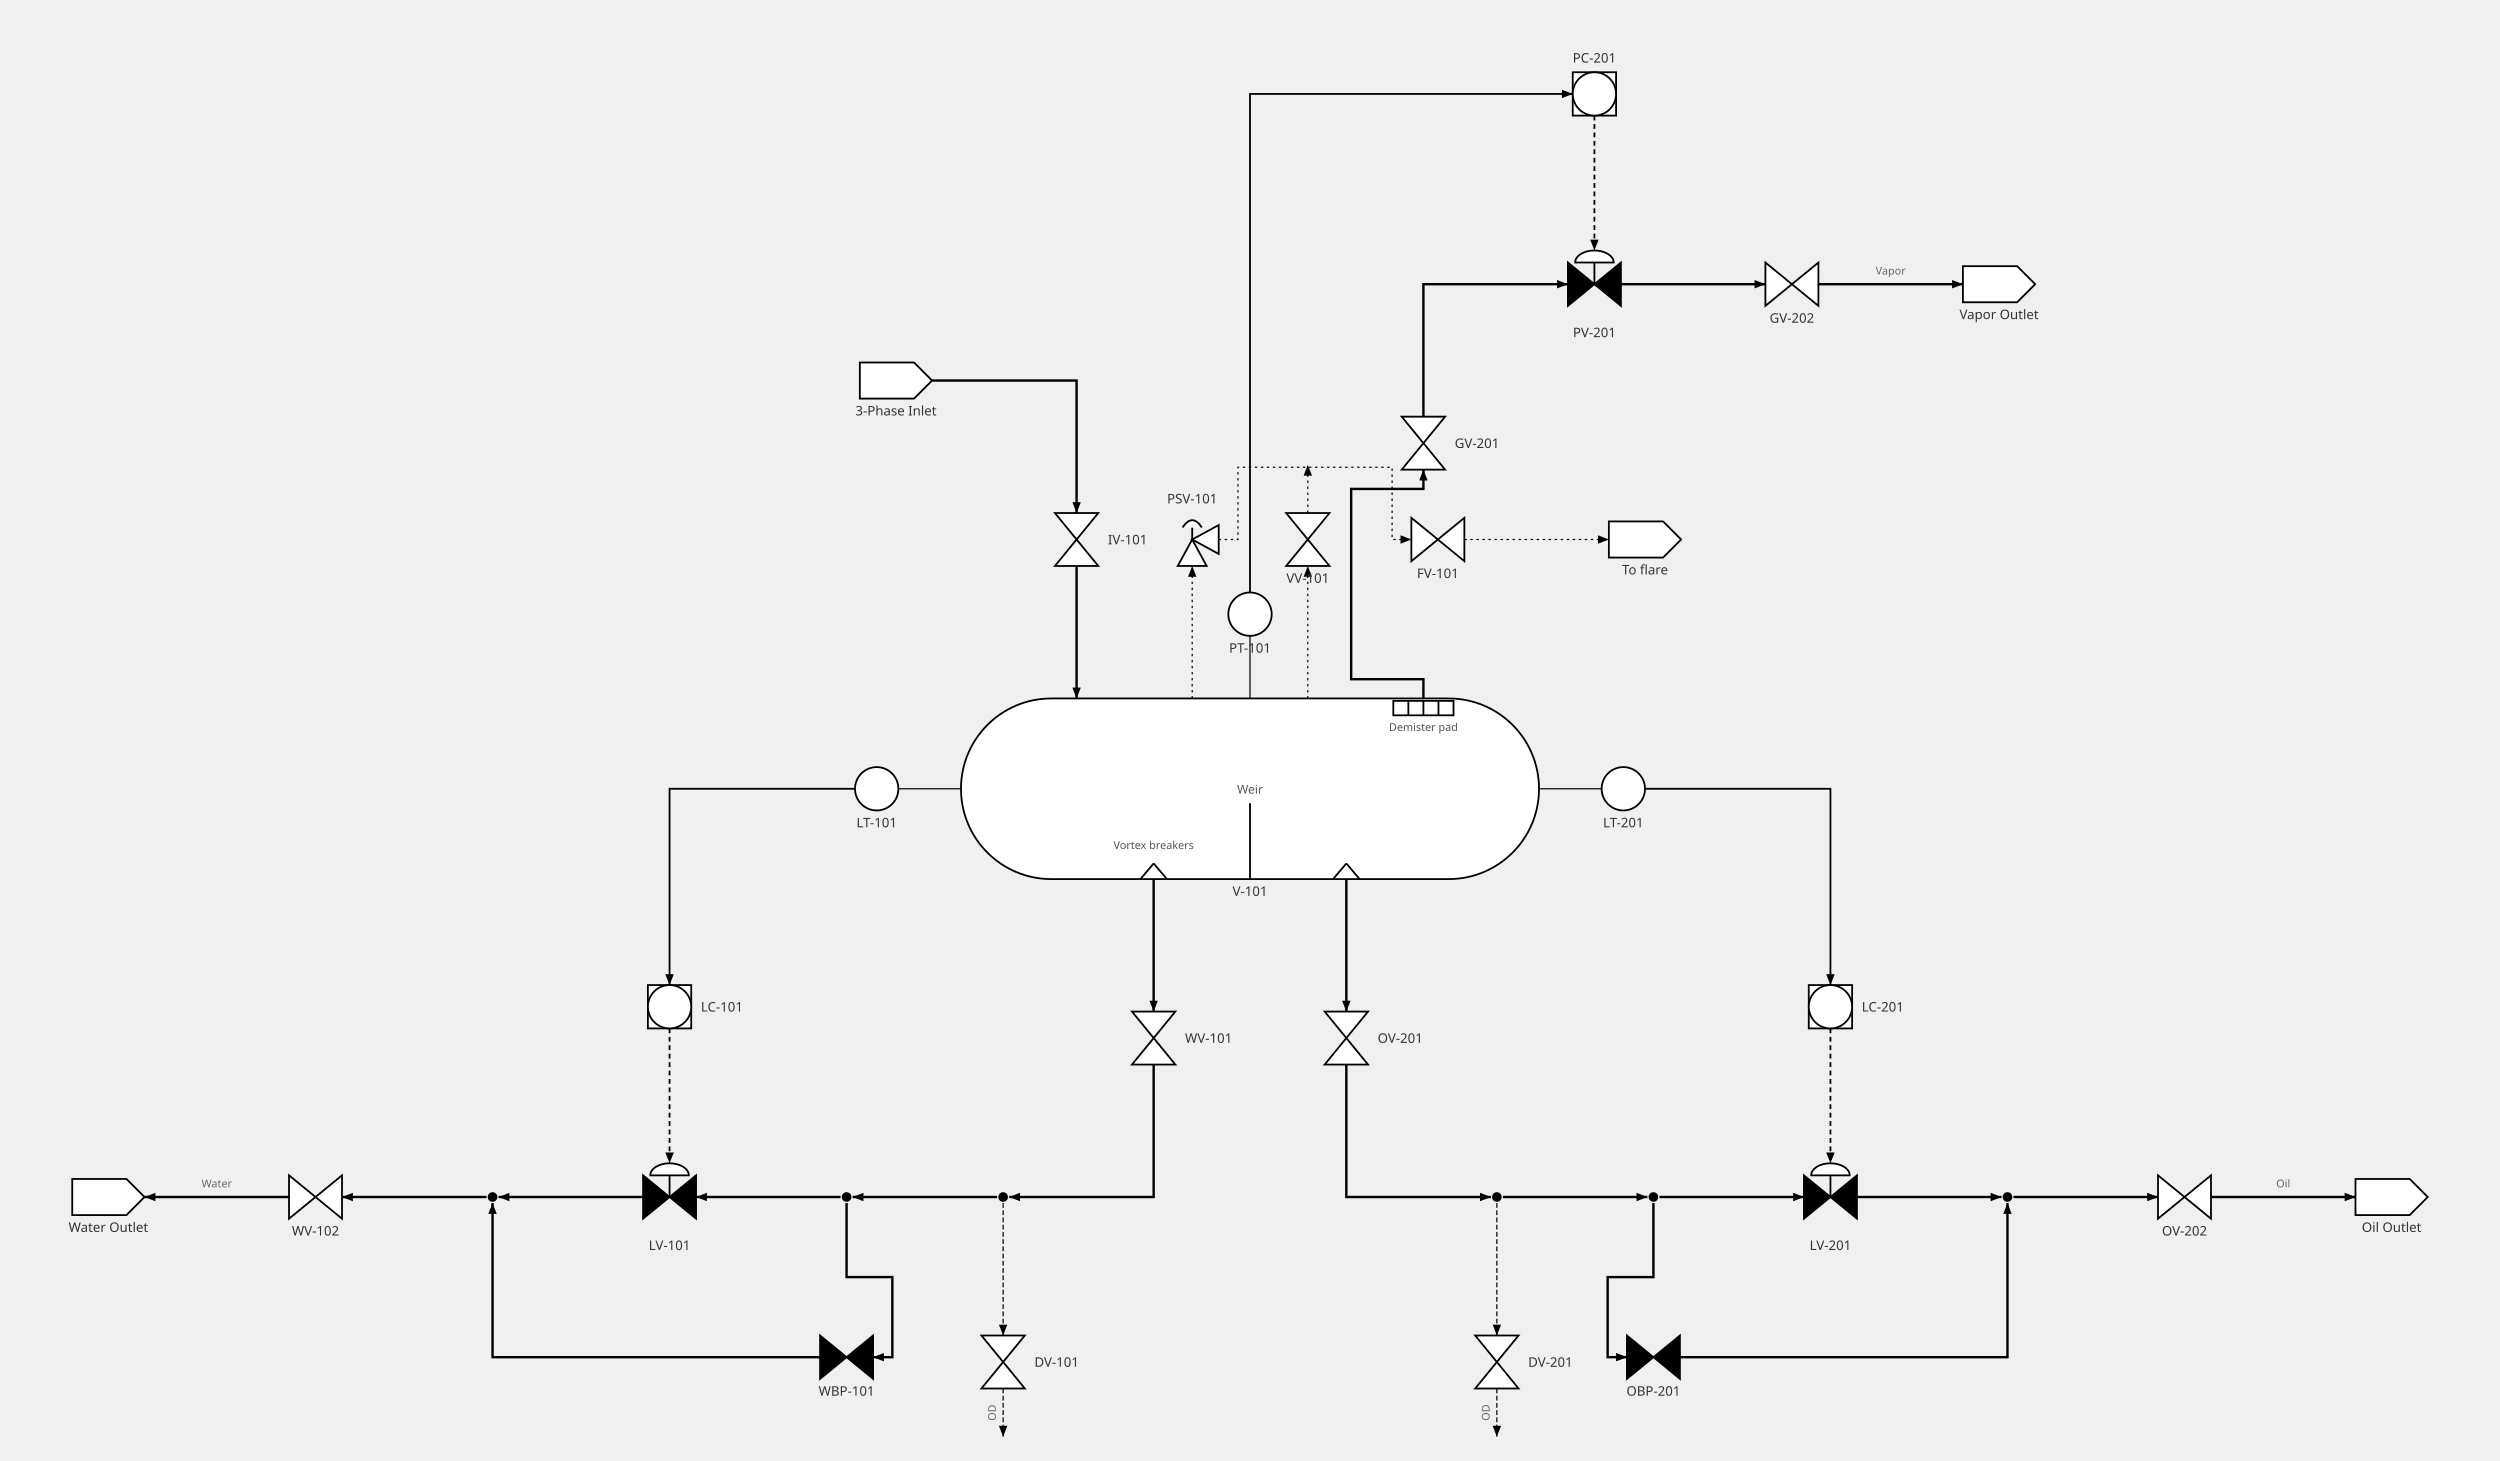
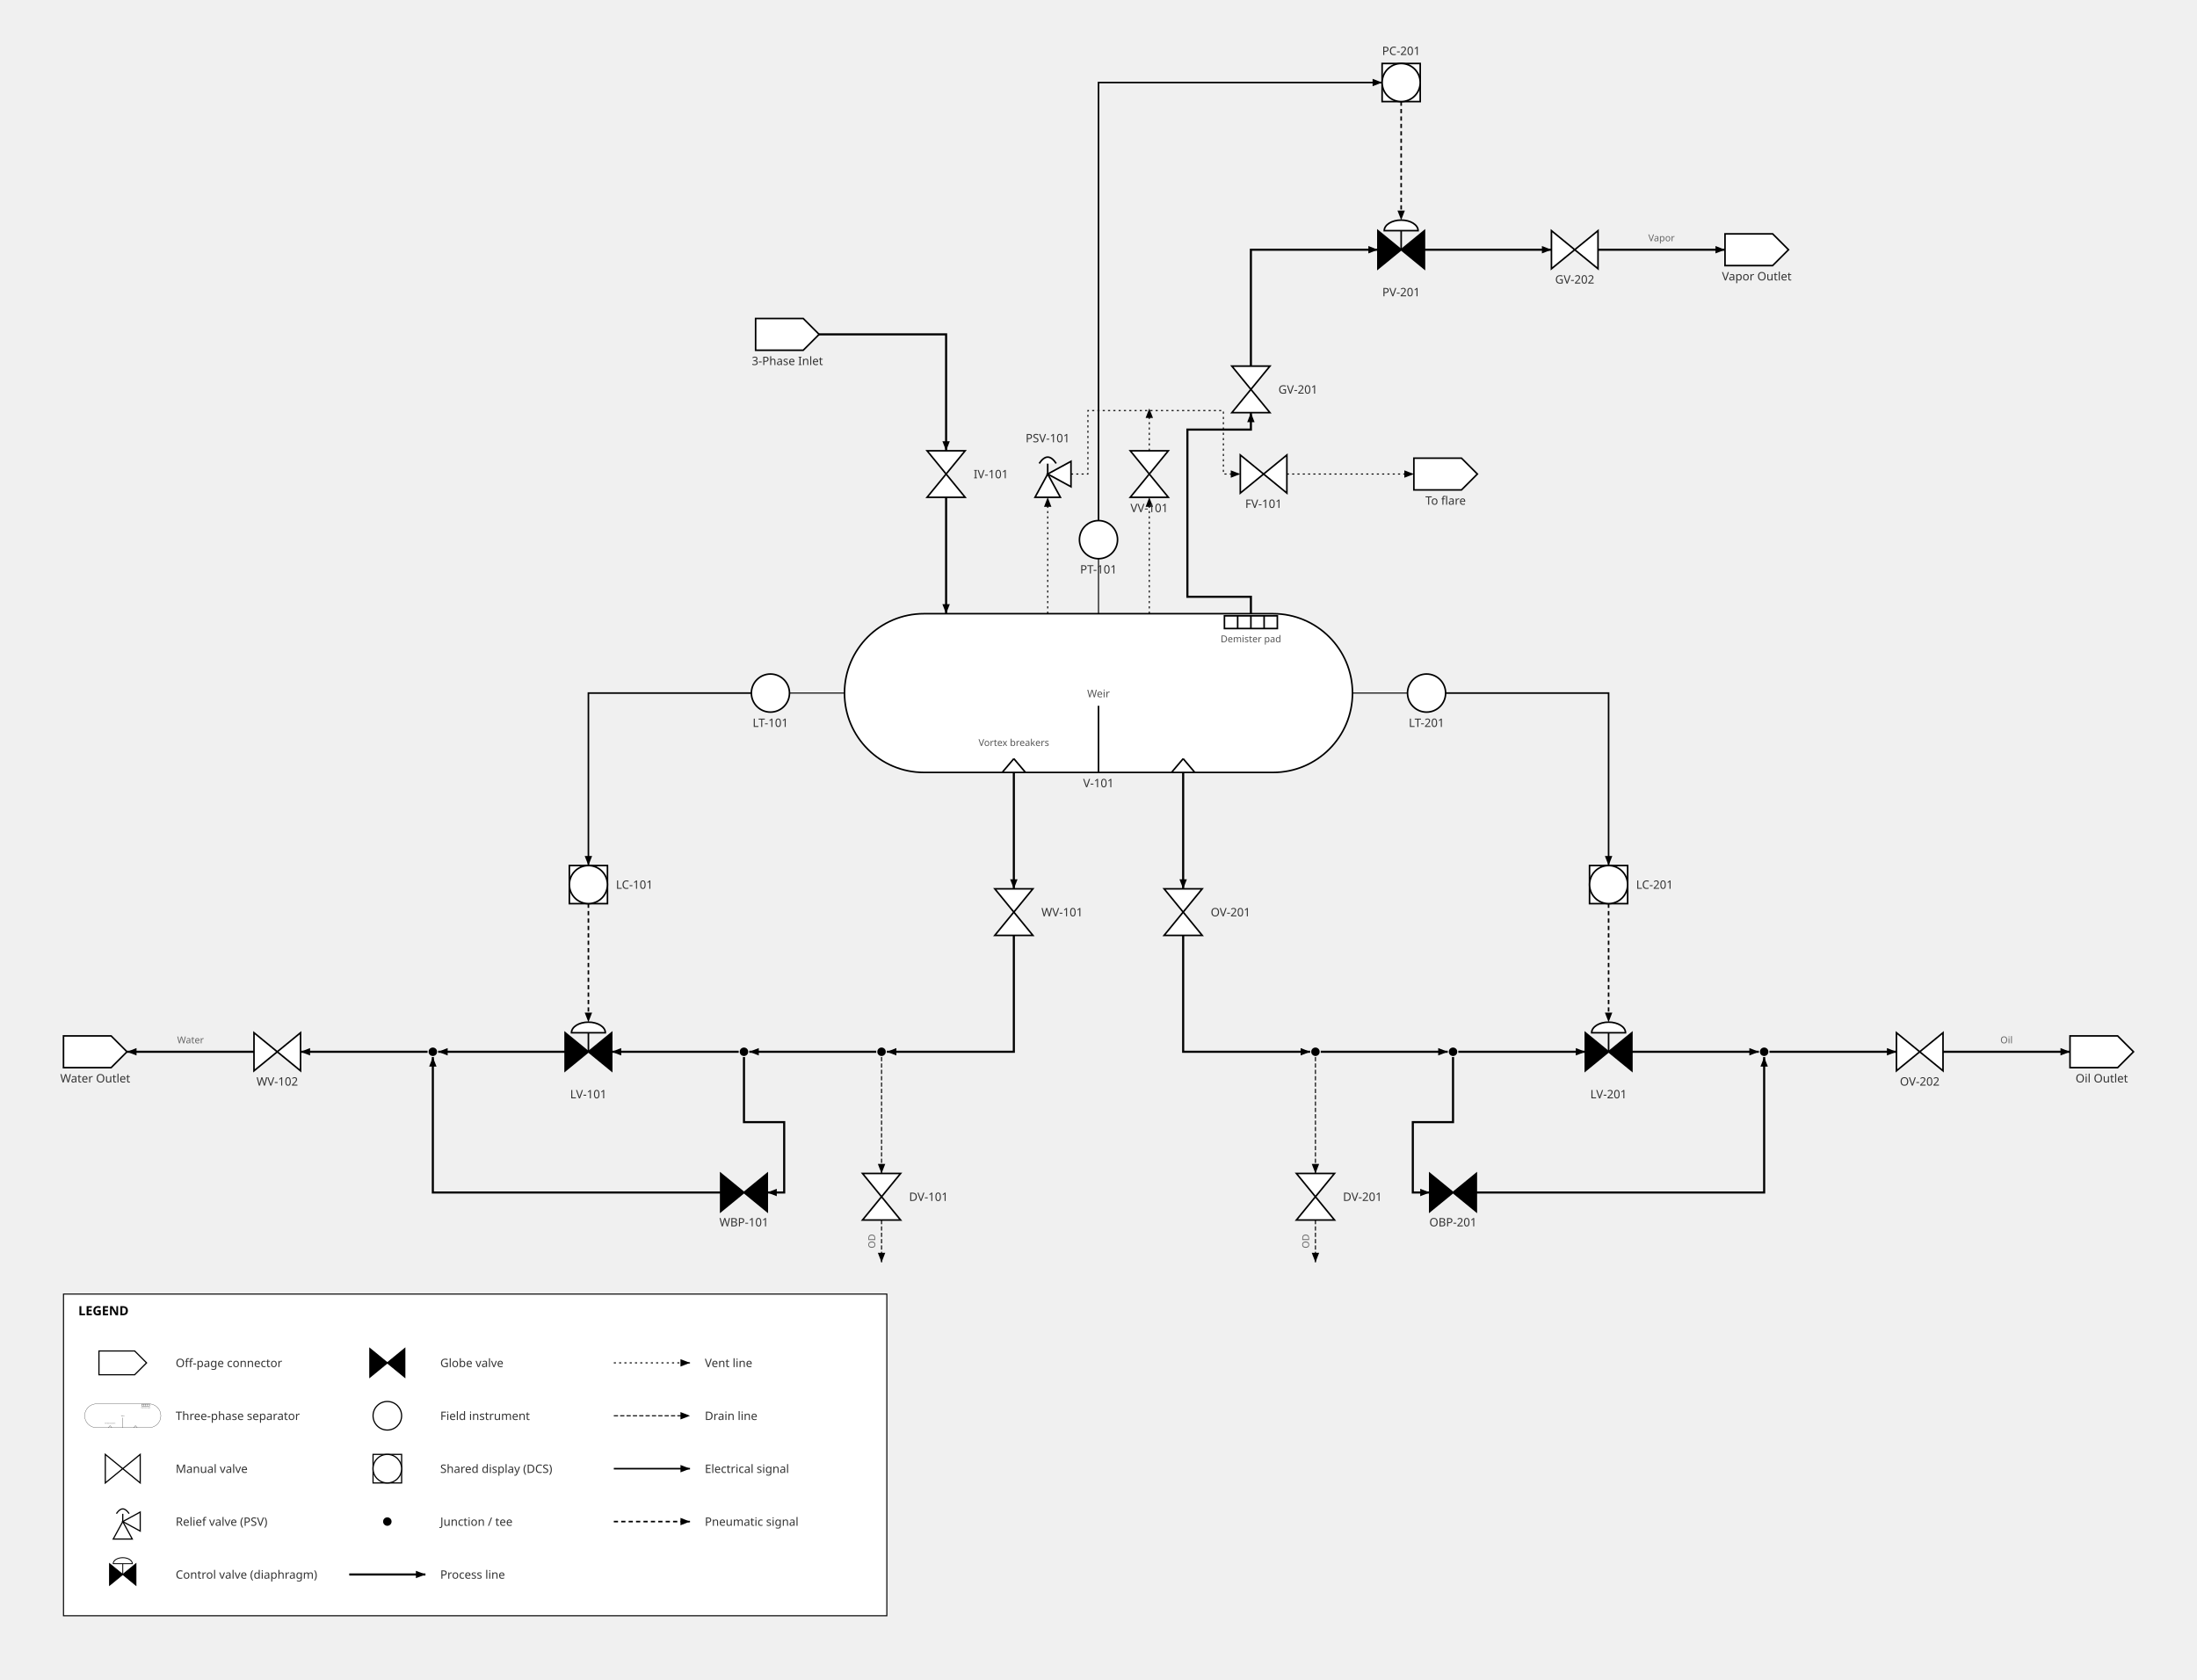
- <svg xmlns="http://www.w3.org/2000/svg" xmlns:xlink="http://www.w3.org/1999/xlink" width="2076" height="1213" viewBox="0 0 2076 1213">
+ <svg xmlns="http://www.w3.org/2000/svg" xmlns:xlink="http://www.w3.org/1999/xlink" width="2076" height="1587" viewBox="0 0 2076 1587">
  <defs>
    <style>

    .equipment { fill: white; stroke: black; stroke-width: 1.5; }
    .valve { fill: white; stroke: black; stroke-width: 1.5; }
    .instrument { fill: white; stroke: black; stroke-width: 1.5; }
    .junction { fill: black; stroke: none; }
    .label { font-family: sans-serif; font-size: 11px; text-anchor: middle; fill: #333; }
    .line-label { font-family: sans-serif; font-size: 9px; text-anchor: middle; fill: #666; }
    .note { font-family: sans-serif; font-size: 11px; fill: #555; font-style: italic; }
    .line-process { fill: none; stroke: black; stroke-width: 2; }
    .line-utility { fill: none; stroke: black; stroke-width: 1; stroke-dasharray: 8,4; }
    .line-drain { fill: none; stroke: black; stroke-width: 1; stroke-dasharray: 4,2; }
    .line-vent { fill: none; stroke: black; stroke-width: 1; stroke-dasharray: 2,3; }
    .line-attach { fill: none; stroke: black; stroke-width: 1; }
    .signal-electrical { fill: none; stroke: black; stroke-width: 1.5; }
    .signal-pneumatic { fill: none; stroke: black; stroke-width: 1.5; stroke-dasharray: 4,3; }
    .signal-hydraulic { fill: none; stroke: black; stroke-width: 1.5; stroke-dasharray: 10,2,1,2; }
    .signal-digital { fill: none; stroke: black; stroke-width: 1.5; stroke-dasharray: 6,2,1,2; }
    </style>
    <g id="sym-connector">
      <path d="M -30 -15 L 15 -15 L 30 0 L 15 15 L -30 15 Z" fill="white" stroke="black" stroke-width="1.5" />
    </g>
    <g id="sym-separator_3phase">
      <path d="M -165 -75 A 75 75 0 0 0 -165 75 L 165 75 A 75 75 0 0 0 165 -75 Z" fill="white" stroke="black" stroke-width="1.5" />
      <line x1="0.0" y1="75.0" x2="0.0" y2="12.0" fill="none" stroke="black" stroke-width="1.5" />
      <text x="0.0" y="4.0" font-family="sans-serif" font-size="10.0" text-anchor="middle" fill="#555" stroke="none">Weir</text>
      <rect x="119.0" y="-73.0" width="50.0" height="12.0" rx="0.0" fill="white" stroke="black" stroke-width="1.5" />
      <line x1="131.5" y1="-73.0" x2="131.5" y2="-61.0" fill="none" stroke="black" stroke-width="1.5" />
      <line x1="144.0" y1="-73.0" x2="144.0" y2="-61.0" fill="none" stroke="black" stroke-width="1.5" />
      <line x1="156.5" y1="-73.0" x2="156.5" y2="-61.0" fill="none" stroke="black" stroke-width="1.5" />
      <text x="144.0" y="-48.0" font-family="sans-serif" font-size="9.0" text-anchor="middle" fill="#555" stroke="none">Demister pad</text>
      <text x="-80.0" y="50.0" font-family="sans-serif" font-size="9.0" text-anchor="middle" fill="#555" stroke="none">Vortex breakers</text>
      <line x1="-91.0" y1="75.0" x2="-80.0" y2="62.0" fill="none" stroke="black" stroke-width="1.5" />
      <line x1="-80.0" y1="62.0" x2="-69.0" y2="75.0" fill="none" stroke="black" stroke-width="1.5" />
      <line x1="69.0" y1="75.0" x2="80.0" y2="62.0" fill="none" stroke="black" stroke-width="1.5" />
      <line x1="80.0" y1="62.0" x2="91.0" y2="75.0" fill="none" stroke="black" stroke-width="1.5" />
    </g>
    <g id="sym-valve_manual">
      <path d="M -22 -18 L 0 0 L -22 18 Z M 22 -18 L 0 0 L 22 18 Z" fill="white" stroke="black" stroke-width="1.5" />
    </g>
    <g id="sym-relief_valve">
      <path d="M -12 22 L 0 0 L 12 22 Z" fill="white" stroke="black" stroke-width="1.5" />
      <path d="M 22 -12 L 0 0 L 22 12 Z" fill="white" stroke="black" stroke-width="1.5" />
      <line x1="0.0" y1="0.0" x2="0.0" y2="-10.0" fill="none" stroke="black" stroke-width="1.5" />
      <path d="M -8 -10 Q 0 -22 8 -10" fill="white" stroke="black" stroke-width="1.5" />
    </g>
    <g id="sym-control_valve_diaphragm">
      <path d="M -22 -18 L 0 0 L -22 18 Z M 22 -18 L 0 0 L 22 18 Z" fill="black" stroke="black" stroke-width="1.5" />
      <line x1="0.0" y1="0.0" x2="0.0" y2="-18.0" fill="none" stroke="black" stroke-width="1.5" />
      <path d="M -16 -18 A 16 10 0 0 1 16 -18 Z" fill="white" stroke="black" stroke-width="1.5" />
    </g>
    <g id="sym-valve_globe">
      <path d="M -22 -18 L 0 0 L -22 18 Z M 22 -18 L 0 0 L 22 18 Z" fill="black" stroke="black" stroke-width="1.5" />
    </g>
    <g id="sym-instr_field">
      <circle cx="0.0" cy="0.0" r="18.0" fill="white" stroke="black" stroke-width="1.5" />
    </g>
    <g id="sym-instr_shared">
      <rect x="-18.0" y="-18.0" width="36.0" height="36.0" rx="0.0" fill="white" stroke="black" stroke-width="1.5" />
      <circle cx="0.0" cy="0.0" r="18.0" fill="white" stroke="black" stroke-width="1.5" />
    </g>
  </defs>
  <g id="lines">
    <polyline points="774.0,316.0 894.0,316.0 894.0,426.0" class="line-process" fill="none" stroke="black" stroke-width="2" />
    <path d="M 0 0 L -9 -3.5 L -9 3.5 Z" fill="black" stroke="none" transform="translate(894.0,426.0) rotate(90.0)" />
    <polyline points="894.0,470.0 894.0,580.0" class="line-process" fill="none" stroke="black" stroke-width="2" />
    <path d="M 0 0 L -9 -3.5 L -9 3.5 Z" fill="black" stroke="none" transform="translate(894.0,580.0) rotate(90.0)" />
    <polyline points="990.0,580.0 990.0,470.0" class="line-vent" fill="none" stroke="black" stroke-width="1" stroke-dasharray="2,3" />
    <path d="M 0 0 L -9 -3.5 L -9 3.5 Z" fill="black" stroke="none" transform="translate(990.0,470.0) rotate(-90.0)" />
    <polyline points="1086.0,580.0 1086.0,470.0" class="line-vent" fill="none" stroke="black" stroke-width="1" stroke-dasharray="2,3" />
    <path d="M 0 0 L -9 -3.5 L -9 3.5 Z" fill="black" stroke="none" transform="translate(1086.0,470.0) rotate(-90.0)" />
    <polyline points="1086.0,426.0 1086.0,386.0" class="line-vent" fill="none" stroke="black" stroke-width="1" stroke-dasharray="2,3" />
    <path d="M 0 0 L -9 -3.5 L -9 3.5 Z" fill="black" stroke="none" transform="translate(1086.0,386.0) rotate(-90.0)" />
    <polyline points="1012.0,448.0 1028.0,448.0 1028.0,388.0 1156.0,388.0 1156.0,448.0 1172.0,448.0" class="line-vent" fill="none" stroke="black" stroke-width="1" stroke-dasharray="2,3" />
    <path d="M 0 0 L -9 -3.5 L -9 3.5 Z" fill="black" stroke="none" transform="translate(1172.0,448.0) rotate(0.0)" />
    <polyline points="1216.0,448.0 1336.0,448.0" class="line-vent" fill="none" stroke="black" stroke-width="1" stroke-dasharray="2,3" />
    <path d="M 0 0 L -9 -3.5 L -9 3.5 Z" fill="black" stroke="none" transform="translate(1336.0,448.0) rotate(0.0)" />
    <polyline points="1182.0,580.0 1182.0,564.0 1122.0,564.0 1122.0,406.0 1182.0,406.0 1182.0,390.0" class="line-process" fill="none" stroke="black" stroke-width="2" />
    <path d="M 0 0 L -9 -3.5 L -9 3.5 Z" fill="black" stroke="none" transform="translate(1182.0,390.0) rotate(-90.0)" />
    <polyline points="1182.0,346.0 1182.0,236.0 1302.0,236.0" class="line-process" fill="none" stroke="black" stroke-width="2" />
    <path d="M 0 0 L -9 -3.5 L -9 3.5 Z" fill="black" stroke="none" transform="translate(1302.0,236.0) rotate(0.0)" />
    <polyline points="1346.0,236.0 1466.0,236.0" class="line-process" fill="none" stroke="black" stroke-width="2" />
    <path d="M 0 0 L -9 -3.5 L -9 3.5 Z" fill="black" stroke="none" transform="translate(1466.0,236.0) rotate(0.0)" />
    <polyline points="1510.0,236.0 1630.0,236.0" class="line-process" fill="none" stroke="black" stroke-width="2" />
    <path d="M 0 0 L -9 -3.5 L -9 3.5 Z" fill="black" stroke="none" transform="translate(1630.0,236.0) rotate(0.0)" />
    <polyline points="958.0,730.0 958.0,840.0" class="line-process" fill="none" stroke="black" stroke-width="2" />
    <path d="M 0 0 L -9 -3.5 L -9 3.5 Z" fill="black" stroke="none" transform="translate(958.0,840.0) rotate(90.0)" />
    <polyline points="958.0,884.0 958.0,994.0 838.0,994.0" class="line-process" fill="none" stroke="black" stroke-width="2" />
    <path d="M 0 0 L -9 -3.5 L -9 3.5 Z" fill="black" stroke="none" transform="translate(838.0,994.0) rotate(180.0)" />
    <polyline points="828.0,994.0 708.0,994.0" class="line-process" fill="none" stroke="black" stroke-width="2" />
    <path d="M 0 0 L -9 -3.5 L -9 3.5 Z" fill="black" stroke="none" transform="translate(708.0,994.0) rotate(180.0)" />
    <polyline points="833.0,999.0 833.0,1109.0" class="line-drain" fill="none" stroke="black" stroke-width="1" stroke-dasharray="4,2" />
    <path d="M 0 0 L -9 -3.5 L -9 3.5 Z" fill="black" stroke="none" transform="translate(833.0,1109.0) rotate(90.0)" />
    <polyline points="833.0,1153.0 833.0,1193.0" class="line-drain" fill="none" stroke="black" stroke-width="1" stroke-dasharray="4,2" />
    <path d="M 0 0 L -9 -3.5 L -9 3.5 Z" fill="black" stroke="none" transform="translate(833.0,1193.0) rotate(90.0)" />
    <polyline points="698.0,994.0 578.0,994.0" class="line-process" fill="none" stroke="black" stroke-width="2" />
    <path d="M 0 0 L -9 -3.5 L -9 3.5 Z" fill="black" stroke="none" transform="translate(578.0,994.0) rotate(180.0)" />
    <polyline points="534.0,994.0 414.0,994.0" class="line-process" fill="none" stroke="black" stroke-width="2" />
    <path d="M 0 0 L -9 -3.5 L -9 3.5 Z" fill="black" stroke="none" transform="translate(414.0,994.0) rotate(180.0)" />
    <polyline points="404.0,994.0 284.0,994.0" class="line-process" fill="none" stroke="black" stroke-width="2" />
    <path d="M 0 0 L -9 -3.5 L -9 3.5 Z" fill="black" stroke="none" transform="translate(284.0,994.0) rotate(180.0)" />
    <polyline points="703.0,999.0 703.0,1060.5 741.0,1060.5 741.0,1127.0 725.0,1127.0" class="line-process" fill="none" stroke="black" stroke-width="2" />
    <path d="M 0 0 L -9 -3.5 L -9 3.5 Z" fill="black" stroke="none" transform="translate(725.0,1127.0) rotate(180.0)" />
    <polyline points="681.0,1127.0 409.0,1127.0 409.0,999.0" class="line-process" fill="none" stroke="black" stroke-width="2" />
    <path d="M 0 0 L -9 -3.5 L -9 3.5 Z" fill="black" stroke="none" transform="translate(409.0,999.0) rotate(-90.0)" />
    <polyline points="240.0,994.0 120.0,994.0" class="line-process" fill="none" stroke="black" stroke-width="2" />
    <path d="M 0 0 L -9 -3.5 L -9 3.5 Z" fill="black" stroke="none" transform="translate(120.0,994.0) rotate(180.0)" />
    <polyline points="1118.0,730.0 1118.0,840.0" class="line-process" fill="none" stroke="black" stroke-width="2" />
    <path d="M 0 0 L -9 -3.5 L -9 3.5 Z" fill="black" stroke="none" transform="translate(1118.0,840.0) rotate(90.0)" />
    <polyline points="1118.0,884.0 1118.0,994.0 1238.0,994.0" class="line-process" fill="none" stroke="black" stroke-width="2" />
    <path d="M 0 0 L -9 -3.5 L -9 3.5 Z" fill="black" stroke="none" transform="translate(1238.0,994.0) rotate(0.0)" />
    <polyline points="1248.0,994.0 1368.0,994.0" class="line-process" fill="none" stroke="black" stroke-width="2" />
    <path d="M 0 0 L -9 -3.5 L -9 3.5 Z" fill="black" stroke="none" transform="translate(1368.0,994.0) rotate(0.0)" />
    <polyline points="1243.0,999.0 1243.0,1109.0" class="line-drain" fill="none" stroke="black" stroke-width="1" stroke-dasharray="4,2" />
    <path d="M 0 0 L -9 -3.5 L -9 3.5 Z" fill="black" stroke="none" transform="translate(1243.0,1109.0) rotate(90.0)" />
    <polyline points="1243.0,1153.0 1243.0,1193.0" class="line-drain" fill="none" stroke="black" stroke-width="1" stroke-dasharray="4,2" />
    <path d="M 0 0 L -9 -3.5 L -9 3.5 Z" fill="black" stroke="none" transform="translate(1243.0,1193.0) rotate(90.0)" />
    <polyline points="1378.0,994.0 1498.0,994.0" class="line-process" fill="none" stroke="black" stroke-width="2" />
    <path d="M 0 0 L -9 -3.5 L -9 3.5 Z" fill="black" stroke="none" transform="translate(1498.0,994.0) rotate(0.0)" />
    <polyline points="1542.0,994.0 1662.0,994.0" class="line-process" fill="none" stroke="black" stroke-width="2" />
    <path d="M 0 0 L -9 -3.5 L -9 3.5 Z" fill="black" stroke="none" transform="translate(1662.0,994.0) rotate(0.0)" />
    <polyline points="1672.0,994.0 1792.0,994.0" class="line-process" fill="none" stroke="black" stroke-width="2" />
    <path d="M 0 0 L -9 -3.5 L -9 3.5 Z" fill="black" stroke="none" transform="translate(1792.0,994.0) rotate(0.0)" />
    <polyline points="1373.0,999.0 1373.0,1060.5 1335.0,1060.5 1335.0,1127.0 1351.0,1127.0" class="line-process" fill="none" stroke="black" stroke-width="2" />
    <path d="M 0 0 L -9 -3.5 L -9 3.5 Z" fill="black" stroke="none" transform="translate(1351.0,1127.0) rotate(0.0)" />
    <polyline points="1395.0,1127.0 1667.0,1127.0 1667.0,999.0" class="line-process" fill="none" stroke="black" stroke-width="2" />
    <path d="M 0 0 L -9 -3.5 L -9 3.5 Z" fill="black" stroke="none" transform="translate(1667.0,999.0) rotate(-90.0)" />
    <polyline points="1836.0,994.0 1956.0,994.0" class="line-process" fill="none" stroke="black" stroke-width="2" />
    <path d="M 0 0 L -9 -3.5 L -9 3.5 Z" fill="black" stroke="none" transform="translate(1956.0,994.0) rotate(0.0)" />
    <polyline points="1038.0,528.0 1038.0,580.0" class="line-attach" fill="none" stroke="black" stroke-width="1" />
    <polyline points="746.0,655.0 798.0,655.0" class="line-attach" fill="none" stroke="black" stroke-width="1" />
    <polyline points="1330.0,655.0 1278.0,655.0" class="line-attach" fill="none" stroke="black" stroke-width="1" />
  </g>
  <g id="signals">
    <polyline points="1038.0,492.0 1038.0,78.0 1306.0,78.0" class="signal-electrical" fill="none" stroke="black" stroke-width="1.5" />
    <path d="M 0 0 L -9 -3.5 L -9 3.5 Z" fill="black" stroke="none" transform="translate(1306.0,78.0) rotate(0.0)" />
    <polyline points="1324.0,96.0 1324.0,208.0" class="signal-pneumatic" fill="none" stroke="black" stroke-width="1.5" stroke-dasharray="4,3" />
    <path d="M 0 0 L -9 -3.5 L -9 3.5 Z" fill="black" stroke="none" transform="translate(1324.0,208.0) rotate(90.0)" />
    <polyline points="710.0,655.0 556.0,655.0 556.0,818.0" class="signal-electrical" fill="none" stroke="black" stroke-width="1.5" />
    <path d="M 0 0 L -9 -3.5 L -9 3.5 Z" fill="black" stroke="none" transform="translate(556.0,818.0) rotate(90.0)" />
    <polyline points="556.0,854.0 556.0,966.0" class="signal-pneumatic" fill="none" stroke="black" stroke-width="1.5" stroke-dasharray="4,3" />
    <path d="M 0 0 L -9 -3.5 L -9 3.5 Z" fill="black" stroke="none" transform="translate(556.0,966.0) rotate(90.0)" />
    <polyline points="1366.0,655.0 1520.0,655.0 1520.0,818.0" class="signal-electrical" fill="none" stroke="black" stroke-width="1.5" />
    <path d="M 0 0 L -9 -3.5 L -9 3.5 Z" fill="black" stroke="none" transform="translate(1520.0,818.0) rotate(90.0)" />
    <polyline points="1520.0,854.0 1520.0,966.0" class="signal-pneumatic" fill="none" stroke="black" stroke-width="1.5" stroke-dasharray="4,3" />
    <path d="M 0 0 L -9 -3.5 L -9 3.5 Z" fill="black" stroke="none" transform="translate(1520.0,966.0) rotate(90.0)" />
  </g>
  <g id="symbols">
    <use id="INLET" href="#sym-connector" xlink:href="#sym-connector" class="equipment" transform="translate(744.0,316.0)" />
    <use id="IV101" href="#sym-valve_manual" xlink:href="#sym-valve_manual" class="valve" transform="translate(894.0,448.0) rotate(90)" />
    <use id="SEP" href="#sym-separator_3phase" xlink:href="#sym-separator_3phase" class="equipment" transform="translate(1038.0,655.0)" />
    <use id="VV101" href="#sym-valve_manual" xlink:href="#sym-valve_manual" class="valve" transform="translate(1086.0,448.0) rotate(90)" />
    <use id="PSV101" href="#sym-relief_valve" xlink:href="#sym-relief_valve" class="valve" transform="translate(990.0,448.0)" />
    <use id="FV101" href="#sym-valve_manual" xlink:href="#sym-valve_manual" class="valve" transform="translate(1194.0,448.0)" />
    <use id="FLARE" href="#sym-connector" xlink:href="#sym-connector" class="equipment" transform="translate(1366.0,448.0)" />
    <use id="GV201" href="#sym-valve_manual" xlink:href="#sym-valve_manual" class="valve" transform="translate(1182.0,368.0) rotate(90)" />
    <use id="PV201" href="#sym-control_valve_diaphragm" xlink:href="#sym-control_valve_diaphragm" class="valve" transform="translate(1324.0,236.0)" />
    <use id="GV202" href="#sym-valve_manual" xlink:href="#sym-valve_manual" class="valve" transform="translate(1488.0,236.0)" />
    <use id="VAPOR" href="#sym-connector" xlink:href="#sym-connector" class="equipment" transform="translate(1660.0,236.0)" />
    <use id="WV101" href="#sym-valve_manual" xlink:href="#sym-valve_manual" class="valve" transform="translate(958.0,862.0) rotate(90)" />
    <use id="LV101" href="#sym-control_valve_diaphragm" xlink:href="#sym-control_valve_diaphragm" class="valve" transform="translate(556.0,994.0)" />
    <use id="WV102" href="#sym-valve_manual" xlink:href="#sym-valve_manual" class="valve" transform="translate(262.0,994.0)" />
    <circle id="JD101" cx="833.0" cy="994.0" r="4" class="junction" />
    <circle id="J101" cx="703.0" cy="994.0" r="4" class="junction" />
    <circle id="J102" cx="409.0" cy="994.0" r="4" class="junction" />
    <use id="DV101" href="#sym-valve_manual" xlink:href="#sym-valve_manual" class="valve" transform="translate(833.0,1131.0) rotate(90)" />
    <use id="WBP101" href="#sym-valve_globe" xlink:href="#sym-valve_globe" class="valve" transform="translate(703.0,1127.0)" />
    <use id="WATER" href="#sym-connector" xlink:href="#sym-connector" class="equipment" transform="translate(90.0,994.0)" />
    <use id="OV201" href="#sym-valve_manual" xlink:href="#sym-valve_manual" class="valve" transform="translate(1118.0,862.0) rotate(90)" />
    <use id="LV201" href="#sym-control_valve_diaphragm" xlink:href="#sym-control_valve_diaphragm" class="valve" transform="translate(1520.0,994.0)" />
    <use id="OV202" href="#sym-valve_manual" xlink:href="#sym-valve_manual" class="valve" transform="translate(1814.0,994.0)" />
    <circle id="JD201" cx="1243.0" cy="994.0" r="4" class="junction" />
    <circle id="J201" cx="1373.0" cy="994.0" r="4" class="junction" />
    <circle id="J202" cx="1667.0" cy="994.0" r="4" class="junction" />
    <use id="DV201" href="#sym-valve_manual" xlink:href="#sym-valve_manual" class="valve" transform="translate(1243.0,1131.0) rotate(90)" />
    <use id="OBP201" href="#sym-valve_globe" xlink:href="#sym-valve_globe" class="valve" transform="translate(1373.0,1127.0)" />
    <use id="OIL" href="#sym-connector" xlink:href="#sym-connector" class="equipment" transform="translate(1986.0,994.0)" />
    <use id="PT101" href="#sym-instr_field" xlink:href="#sym-instr_field" class="instrument" transform="translate(1038.0,510.0)" />
    <use id="PC201" href="#sym-instr_shared" xlink:href="#sym-instr_shared" class="instrument" transform="translate(1324.0,78.0)" />
    <use id="LT101" href="#sym-instr_field" xlink:href="#sym-instr_field" class="instrument" transform="translate(728.0,655.0)" />
    <use id="LC101" href="#sym-instr_shared" xlink:href="#sym-instr_shared" class="instrument" transform="translate(556.0,836.0)" />
    <use id="LT201" href="#sym-instr_field" xlink:href="#sym-instr_field" class="instrument" transform="translate(1348.0,655.0)" />
    <use id="LC201" href="#sym-instr_shared" xlink:href="#sym-instr_shared" class="instrument" transform="translate(1520.0,836.0)" />
  </g>
  <g id="labels">
    <text x="744.0" y="345.0" class="label">3-Phase Inlet</text>
    <text x="920.0" y="452.0" class="label" style="text-anchor:start">IV-101</text>
    <text x="1038.0" y="744.0" class="label">V-101</text>
    <text x="1086.0" y="484.0" class="label">VV-101</text>
    <text x="990.0" y="418.0" class="label">PSV-101</text>
    <text x="1194.0" y="480.0" class="label">FV-101</text>
    <text x="1366.0" y="477.0" class="label">To flare</text>
    <text x="1208.0" y="372.0" class="label" style="text-anchor:start">GV-201</text>
    <text x="1324.0" y="280.0" class="label">PV-201</text>
    <text x="1488.0" y="268.0" class="label">GV-202</text>
    <text x="1660.0" y="265.0" class="label">Vapor Outlet</text>
    <text x="984.0" y="866.0" class="label" style="text-anchor:start">WV-101</text>
    <text x="556.0" y="1038.0" class="label">LV-101</text>
    <text x="262.0" y="1026.0" class="label">WV-102</text>
    <text x="859.0" y="1135.0" class="label" style="text-anchor:start">DV-101</text>
    <text x="703.0" y="1159.0" class="label">WBP-101</text>
    <text x="90.0" y="1023.0" class="label">Water Outlet</text>
    <text x="1144.0" y="866.0" class="label" style="text-anchor:start">OV-201</text>
    <text x="1520.0" y="1038.0" class="label">LV-201</text>
    <text x="1814.0" y="1026.0" class="label">OV-202</text>
    <text x="1269.0" y="1135.0" class="label" style="text-anchor:start">DV-201</text>
    <text x="1373.0" y="1159.0" class="label">OBP-201</text>
    <text x="1986.0" y="1023.0" class="label">Oil Outlet</text>
    <text x="1038.0" y="542.0" class="label">PT-101</text>
    <text x="1324.0" y="52.0" class="label">PC-201</text>
    <text x="728.0" y="687.0" class="label">LT-101</text>
    <text x="582.0" y="840.0" class="label" style="text-anchor:start">LC-101</text>
    <text x="1348.0" y="687.0" class="label">LT-201</text>
    <text x="1546.0" y="840.0" class="label" style="text-anchor:start">LC-201</text>
    <text x="1570.0" y="228.0" class="line-label">Vapor</text>
    <text x="827.0" y="1173.0" class="line-label" transform="rotate(-90,827.0,1173.0)">OD</text>
    <text x="180.0" y="986.0" class="line-label">Water</text>
    <text x="1237.0" y="1173.0" class="line-label" transform="rotate(-90,1237.0,1173.0)">OD</text>
    <text x="1896.0" y="986.0" class="line-label">Oil</text>
  </g>
  <g id="notes">
  </g>
+   <g id="legend">
+     <rect x="60.0" y="1223.0" width="778.0" height="304.0" fill="white" stroke="black" stroke-width="1" />
+     <text x="74.0" y="1243.0" font-family="sans-serif" font-size="12" font-weight="bold" fill="black" stroke="none">LEGEND</text>
+     <use href="#sym-connector" xlink:href="#sym-connector" transform="translate(116.0,1288.0) scale(0.750)" />
+     <text x="166.0" y="1292.0" class="label" style="text-anchor:start">Off-page connector</text>
+     <use href="#sym-separator_3phase" xlink:href="#sym-separator_3phase" transform="translate(116.0,1338.0) scale(0.150)" />
+     <text x="166.0" y="1342.0" class="label" style="text-anchor:start">Three-phase separator</text>
+     <use href="#sym-valve_manual" xlink:href="#sym-valve_manual" transform="translate(116.0,1388.0) scale(0.750)" />
+     <text x="166.0" y="1392.0" class="label" style="text-anchor:start">Manual valve</text>
+     <use href="#sym-relief_valve" xlink:href="#sym-relief_valve" transform="translate(116.0,1438.0) scale(0.750)" />
+     <text x="166.0" y="1442.0" class="label" style="text-anchor:start">Relief valve (PSV)</text>
+     <use href="#sym-control_valve_diaphragm" xlink:href="#sym-control_valve_diaphragm" transform="translate(116.0,1488.0) scale(0.567)" />
+     <text x="166.0" y="1492.0" class="label" style="text-anchor:start">Control valve (diaphragm)</text>
+     <use href="#sym-valve_globe" xlink:href="#sym-valve_globe" transform="translate(366.0,1288.0) scale(0.750)" />
+     <text x="416.0" y="1292.0" class="label" style="text-anchor:start">Globe valve</text>
+     <use href="#sym-instr_field" xlink:href="#sym-instr_field" transform="translate(366.0,1338.0) scale(0.750)" />
+     <text x="416.0" y="1342.0" class="label" style="text-anchor:start">Field instrument</text>
+     <use href="#sym-instr_shared" xlink:href="#sym-instr_shared" transform="translate(366.0,1388.0) scale(0.750)" />
+     <text x="416.0" y="1392.0" class="label" style="text-anchor:start">Shared display (DCS)</text>
+     <circle cx="366.0" cy="1438.0" r="4" fill="black" stroke="none" />
+     <text x="416.0" y="1442.0" class="label" style="text-anchor:start">Junction / tee</text>
+     <polyline points="330.0,1488.0 402.0,1488.0" class="line-process" fill="none" stroke="black" stroke-width="2" />
+     <path d="M 0 0 L -9 -3.5 L -9 3.5 Z" fill="black" stroke="none" transform="translate(402.0,1488.0) rotate(0.0)" />
+     <text x="416.0" y="1492.0" class="label" style="text-anchor:start">Process line</text>
+     <polyline points="580.0,1288.0 652.0,1288.0" class="line-vent" fill="none" stroke="black" stroke-width="1" stroke-dasharray="2,3" />
+     <path d="M 0 0 L -9 -3.5 L -9 3.5 Z" fill="black" stroke="none" transform="translate(652.0,1288.0) rotate(0.0)" />
+     <text x="666.0" y="1292.0" class="label" style="text-anchor:start">Vent line</text>
+     <polyline points="580.0,1338.0 652.0,1338.0" class="line-drain" fill="none" stroke="black" stroke-width="1" stroke-dasharray="4,2" />
+     <path d="M 0 0 L -9 -3.5 L -9 3.5 Z" fill="black" stroke="none" transform="translate(652.0,1338.0) rotate(0.0)" />
+     <text x="666.0" y="1342.0" class="label" style="text-anchor:start">Drain line</text>
+     <polyline points="580.0,1388.0 652.0,1388.0" class="signal-electrical" fill="none" stroke="black" stroke-width="1.5" />
+     <path d="M 0 0 L -9 -3.5 L -9 3.5 Z" fill="black" stroke="none" transform="translate(652.0,1388.0) rotate(0.0)" />
+     <text x="666.0" y="1392.0" class="label" style="text-anchor:start">Electrical signal</text>
+     <polyline points="580.0,1438.0 652.0,1438.0" class="signal-pneumatic" fill="none" stroke="black" stroke-width="1.5" stroke-dasharray="4,3" />
+     <path d="M 0 0 L -9 -3.5 L -9 3.5 Z" fill="black" stroke="none" transform="translate(652.0,1438.0) rotate(0.0)" />
+     <text x="666.0" y="1442.0" class="label" style="text-anchor:start">Pneumatic signal</text>
+   </g>
</svg>
